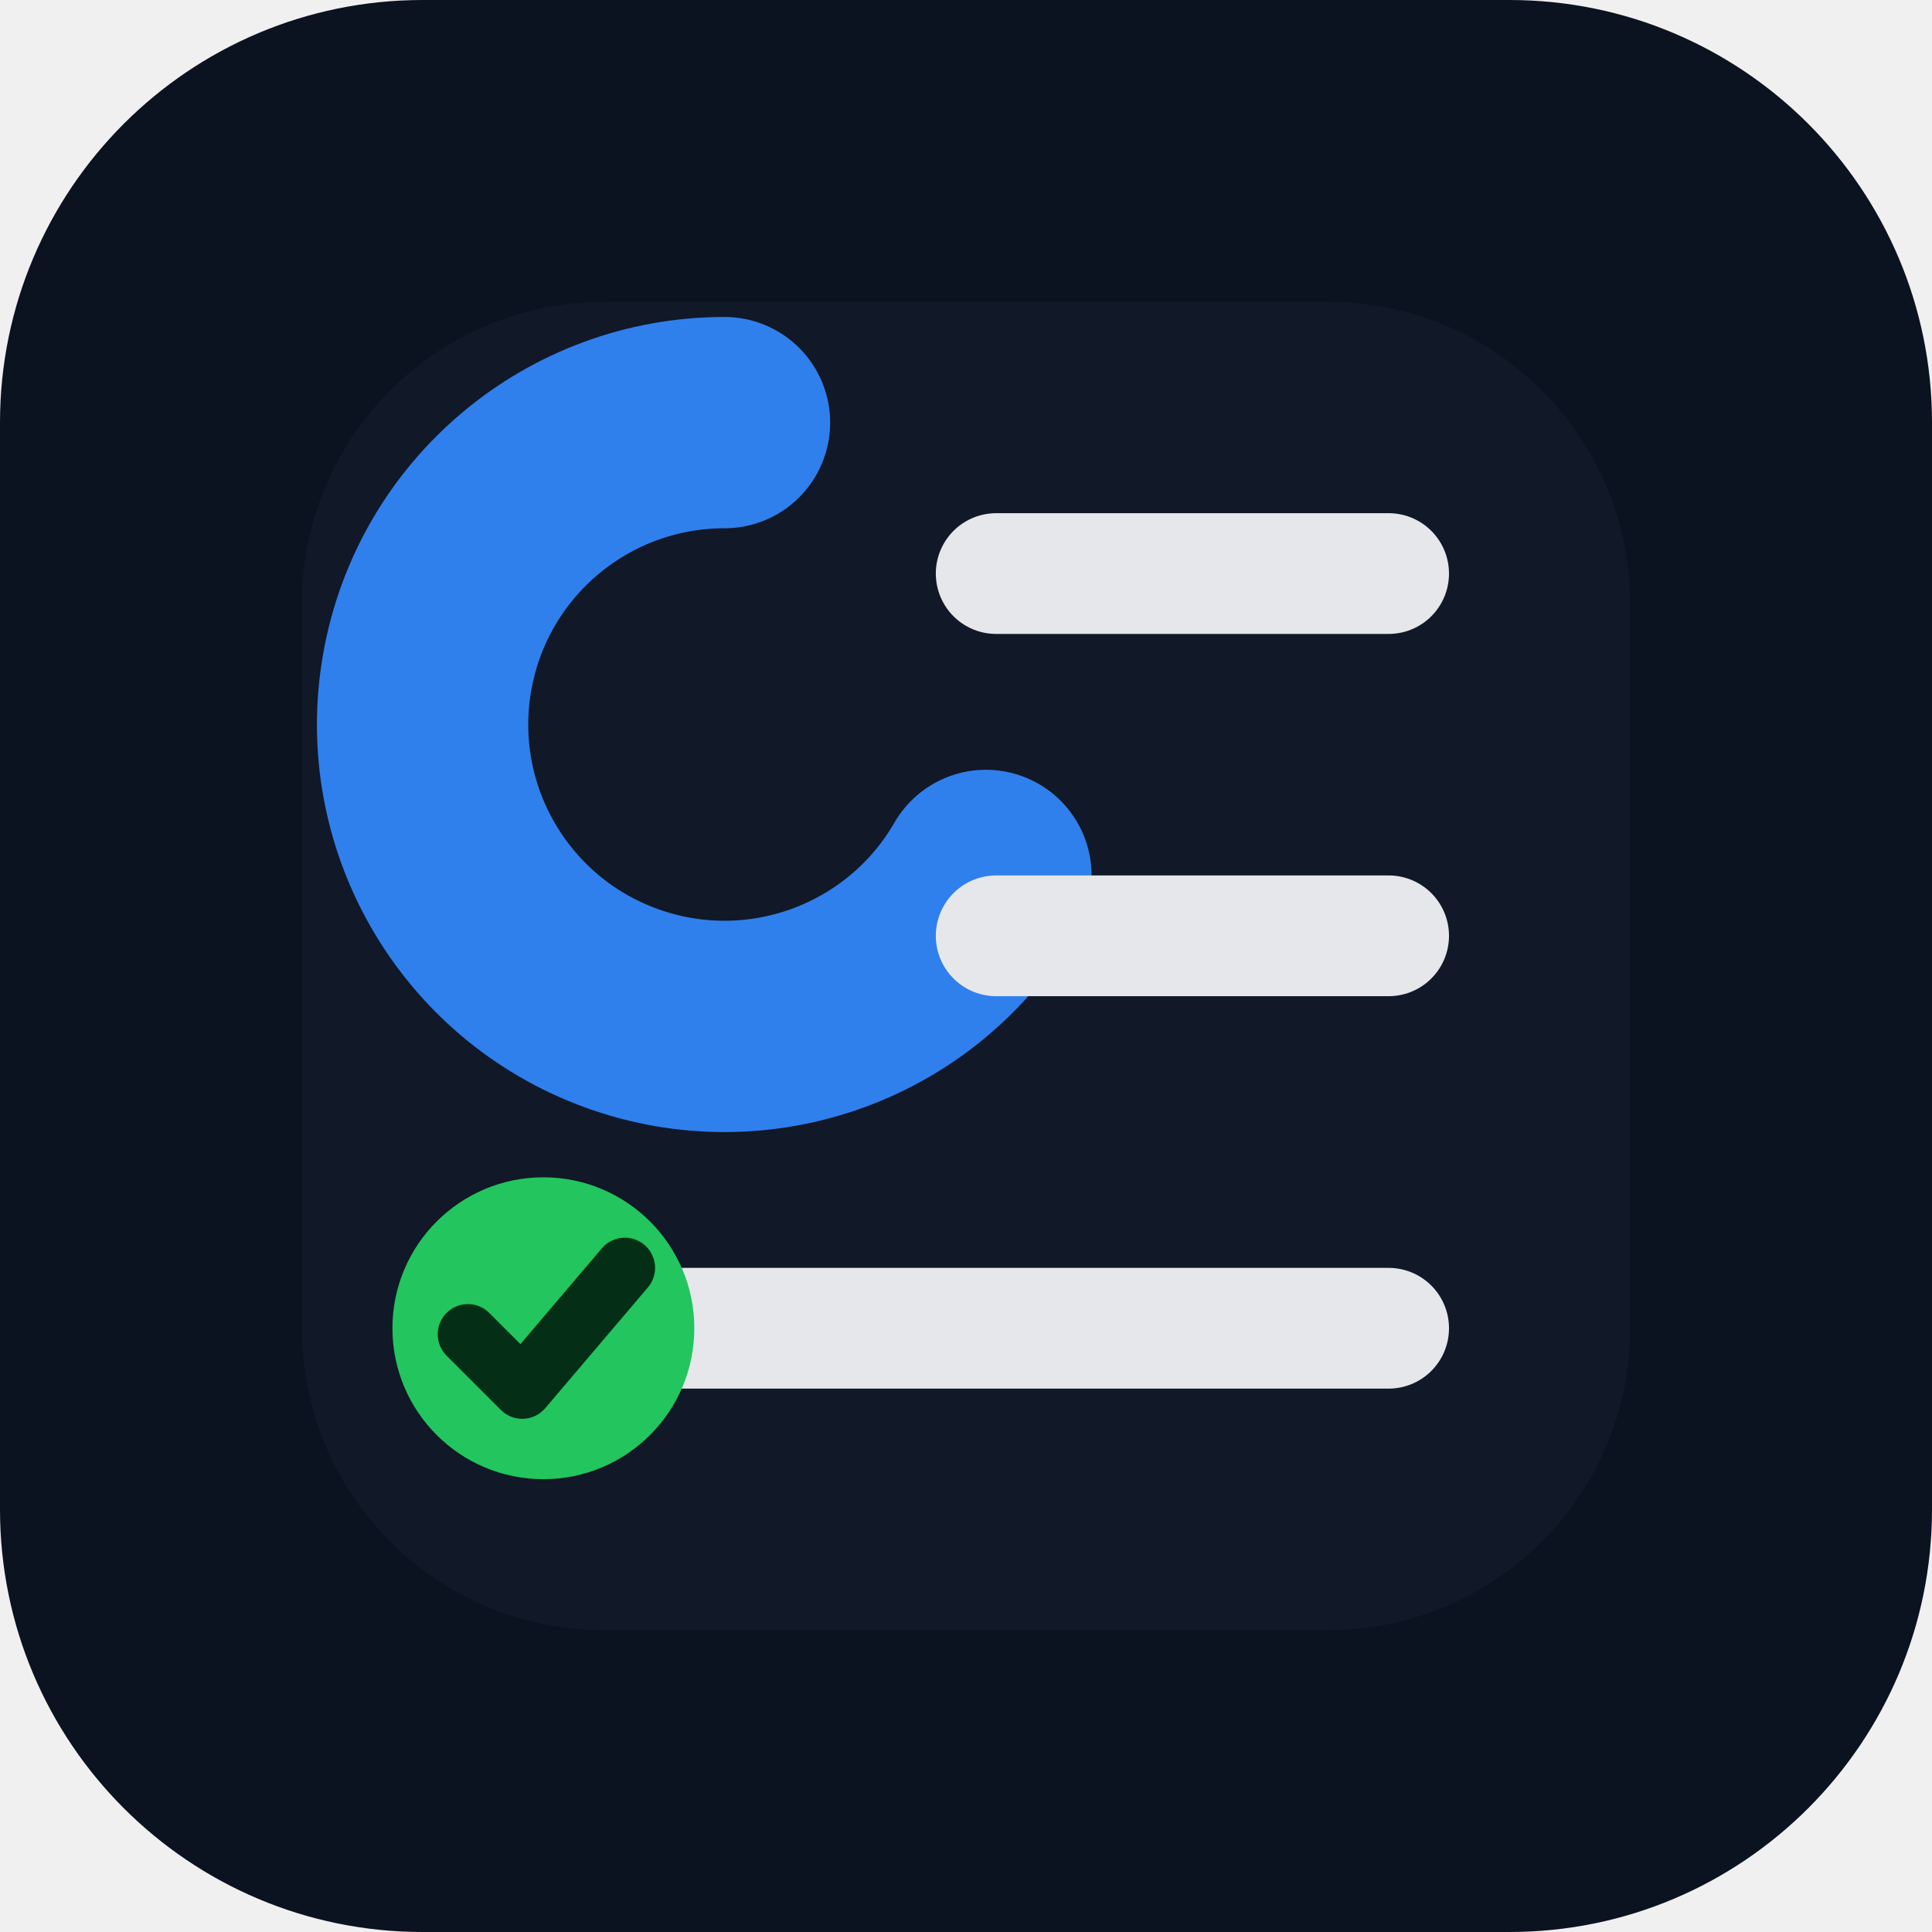
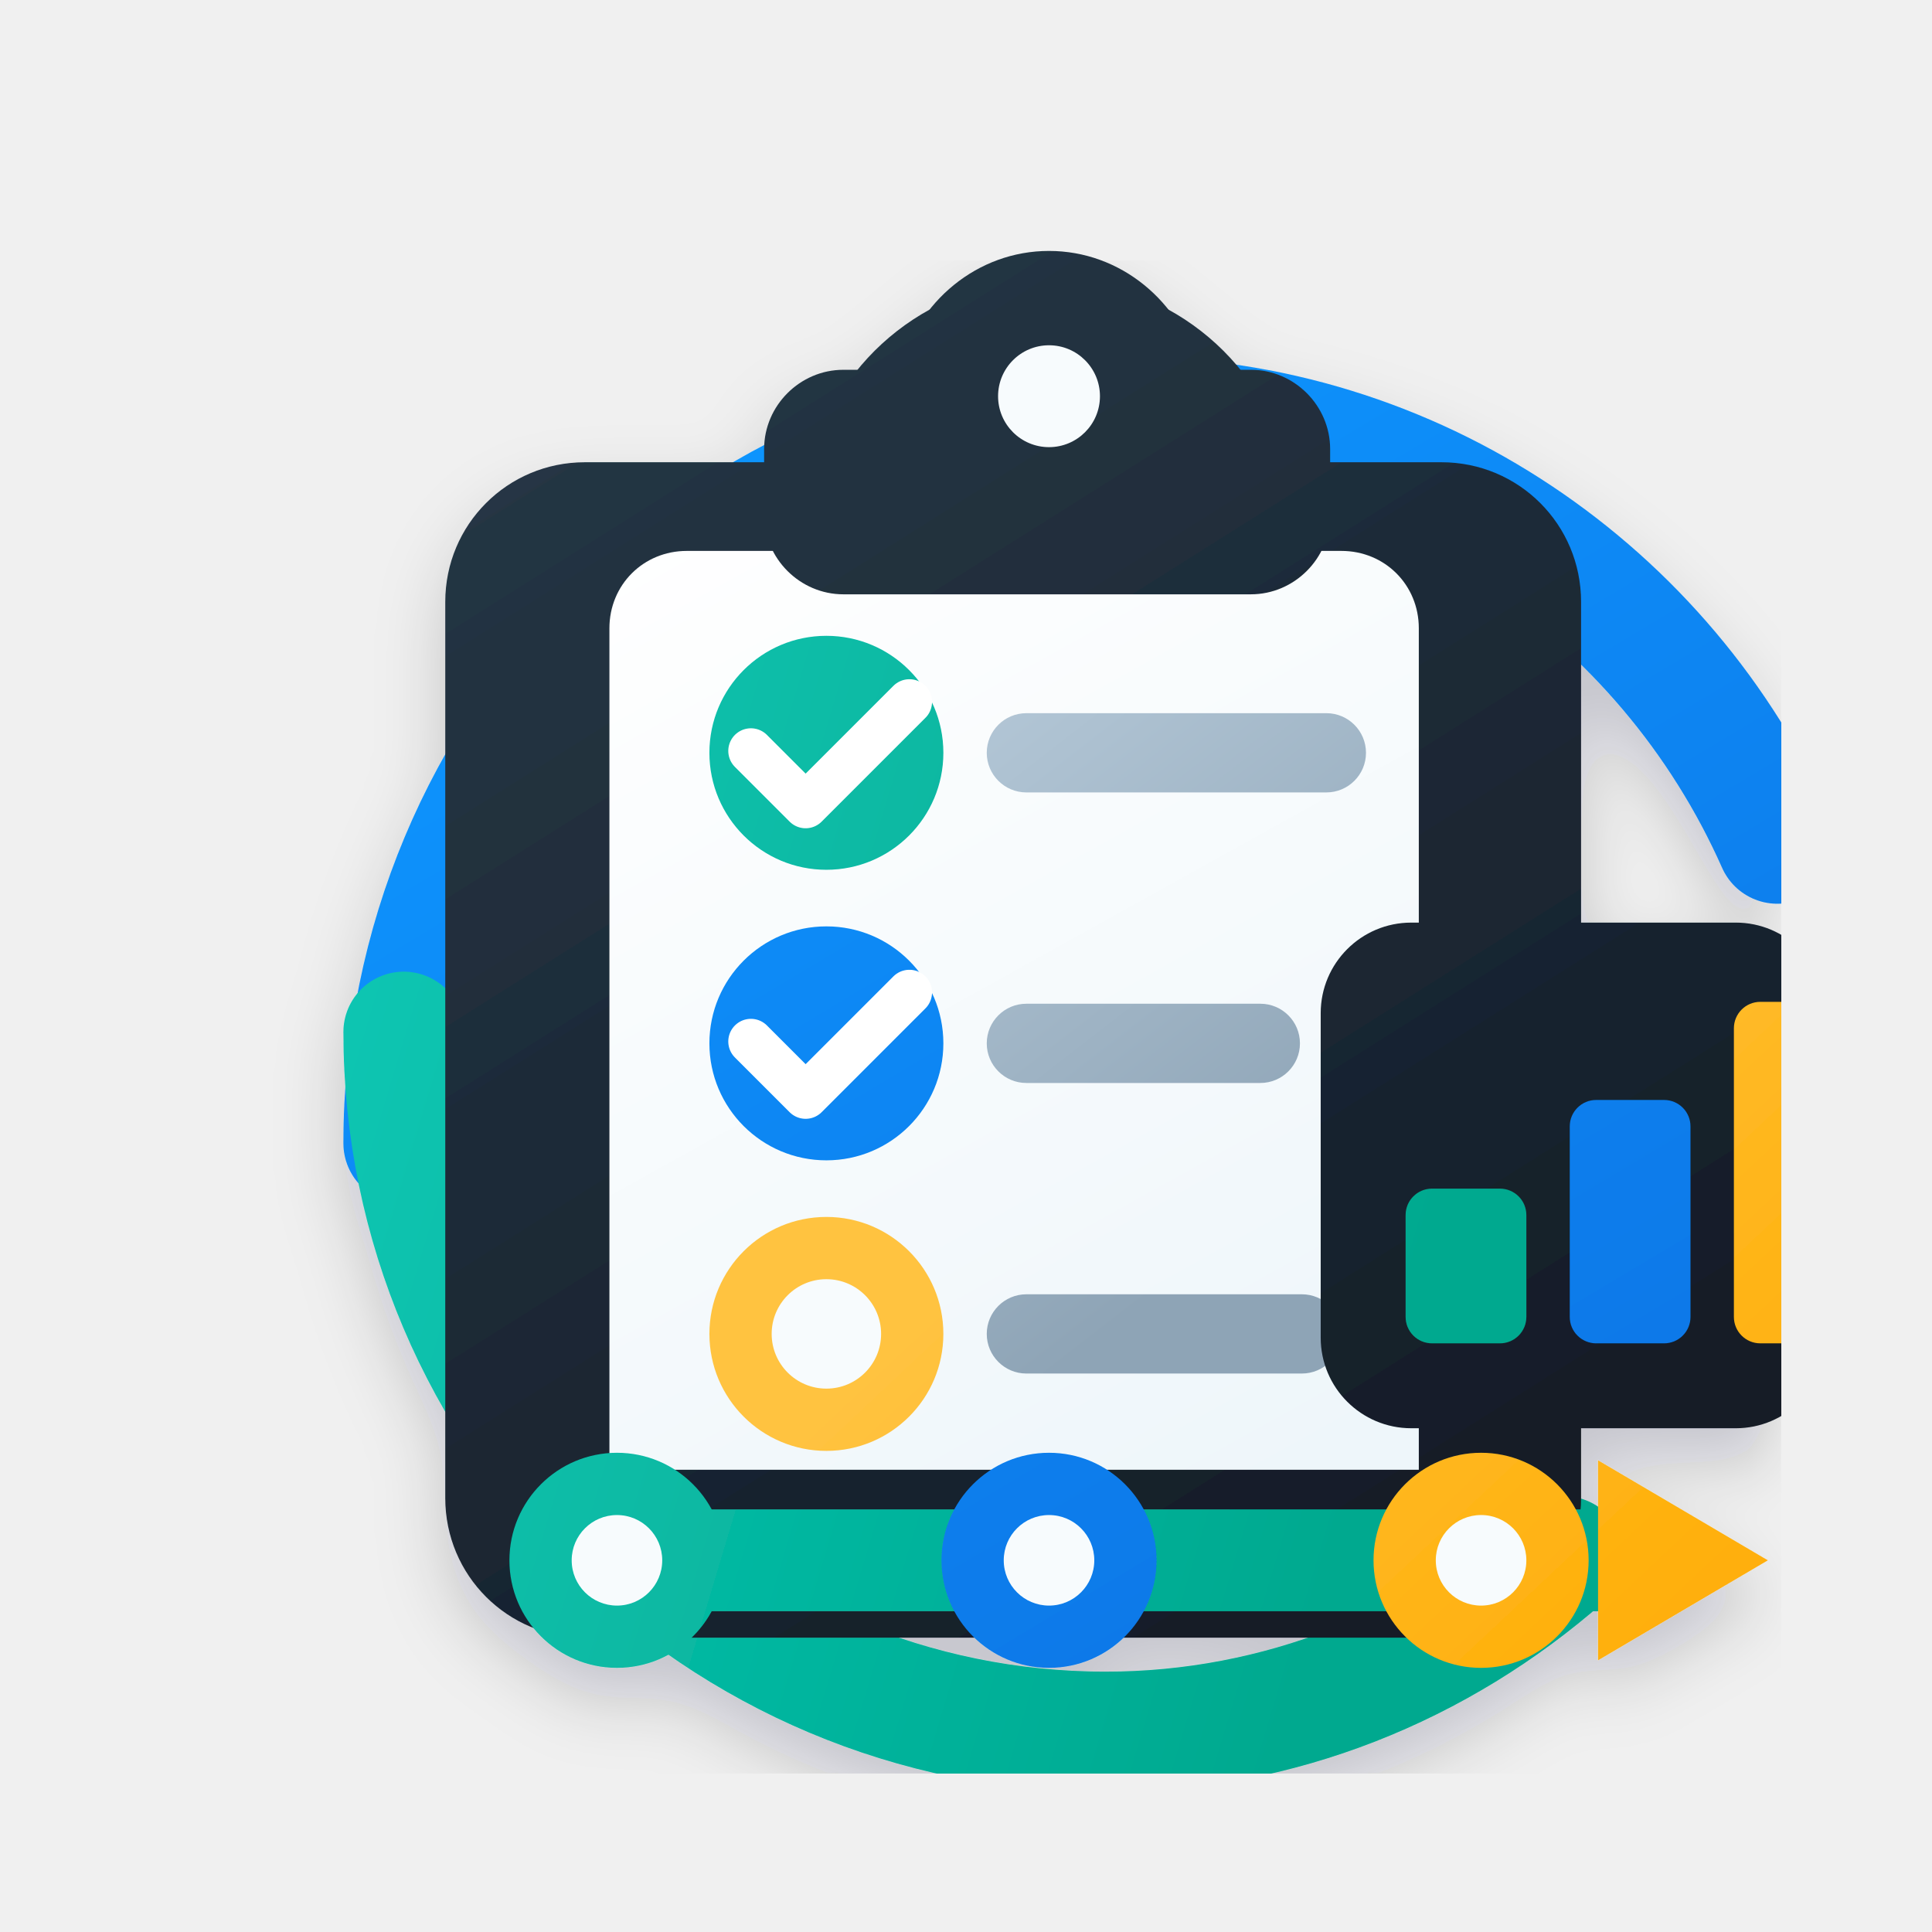
- <svg xmlns="http://www.w3.org/2000/svg" viewBox="0 0 64 64">
-   <rect width="64" height="64" rx="14" fill="#0b1220" />
-   <rect x="10" y="10" width="44" height="44" rx="10" fill="#111827" />
-   <path d="M24 14a10 10 0 1 0 8.66 15" fill="none" stroke="#2f80ed" stroke-linecap="round" stroke-width="7" />
-   <path d="M33 19h13M33 31h13M18 44h28" fill="none" stroke="#e5e7eb" stroke-linecap="round" stroke-width="4" />
-   <circle cx="18" cy="44" r="5" fill="#22c55e" />
-   <path d="m15.5 44.2 1.8 1.8 3.4-4" fill="none" stroke="#052e16" stroke-linecap="round" stroke-linejoin="round" stroke-width="2" />
+ <svg xmlns="http://www.w3.org/2000/svg" width="1024" height="1024" viewBox="0 0 1024 1024" fill="none" role="img" aria-labelledby="title desc">
+   <defs>
+     <linearGradient id="graphite" x1="320" y1="160" x2="780" y2="890" gradientUnits="userSpaceOnUse">
+       <stop offset="0" stop-color="#263746" />
+       <stop offset="1" stop-color="#121A24" />
+     </linearGradient>
+     <linearGradient id="paper" x1="360" y1="260" x2="660" y2="800" gradientUnits="userSpaceOnUse">
+       <stop offset="0" stop-color="#FFFFFF" />
+       <stop offset="1" stop-color="#EEF6FA" />
+     </linearGradient>
+     <linearGradient id="teal" x1="120" y1="610" x2="720" y2="790" gradientUnits="userSpaceOnUse">
+       <stop offset="0" stop-color="#09C7B4" />
+       <stop offset="1" stop-color="#04A98F" />
+     </linearGradient>
+     <linearGradient id="blue" x1="500" y1="120" x2="870" y2="740" gradientUnits="userSpaceOnUse">
+       <stop offset="0" stop-color="#0A96FF" />
+       <stop offset="1" stop-color="#0878E8" />
+     </linearGradient>
+     <linearGradient id="amber" x1="620" y1="570" x2="930" y2="900" gradientUnits="userSpaceOnUse">
+       <stop offset="0" stop-color="#FFC341" />
+       <stop offset="1" stop-color="#FFAC00" />
+     </linearGradient>
+     <linearGradient id="muted" x1="420" y1="340" x2="660" y2="650" gradientUnits="userSpaceOnUse">
+       <stop offset="0" stop-color="#BDD0DF" />
+       <stop offset="1" stop-color="#8EA4B6" />
+     </linearGradient>
+     <filter id="softShadow" x="88" y="120" width="856" height="820" filterUnits="userSpaceOnUse" color-interpolation-filters="sRGB">
+       <feDropShadow dx="0" dy="18" stdDeviation="18" flood-color="#0B1620" flood-opacity=".18" />
+     </filter>
+   </defs>
+   <g filter="url(#softShadow)">
+     <path d="M214 606C214 393 385 221 596 221C750 221 883 314 942 447" stroke="url(#blue)" stroke-width="64" stroke-linecap="round" />
+     <path d="M829 825C763 883 678 918 586 918C381 918 214 752 214 547" stroke="url(#teal)" stroke-width="64" stroke-linecap="round" />
+     <path d="M310 245H430C444 189 495 148 556 148C617 148 668 189 682 245H764C805 245 838 278 838 319V794C838 835 805 868 764 868H310C269 868 236 835 236 794V319C236 278 269 245 310 245Z" fill="url(#graphite)" />
+     <path d="M323 333C323 310 341 292 364 292H711C734 292 752 310 752 333V779H323V333Z" fill="url(#paper)" />
+     <path d="M405 238C405 215 424 196 447 196H477C486 160 518 133 556 133C594 133 626 160 635 196H663C686 196 705 215 705 238V273C705 296 686 315 663 315H447C424 315 405 296 405 273V238Z" fill="url(#graphite)" />
+     <circle cx="556" cy="210" r="27" fill="#F7FBFD" />
+     <circle cx="438" cy="399" r="62" fill="url(#teal)" />
+     <path d="M398 398L427 427L482 372" stroke="#FFFFFF" stroke-width="24" stroke-linecap="round" stroke-linejoin="round" />
+     <rect x="523" y="378" width="201" height="42" rx="21" fill="url(#muted)" />
+     <circle cx="438" cy="553" r="62" fill="url(#blue)" />
+     <path d="M398 552L427 581L482 526" stroke="#FFFFFF" stroke-width="24" stroke-linecap="round" stroke-linejoin="round" />
+     <rect x="523" y="532" width="166" height="42" rx="21" fill="url(#muted)" />
+     <circle cx="438" cy="707" r="62" fill="url(#amber)" />
+     <circle cx="438" cy="707" r="29" fill="#F7FBFD" />
+     <rect x="523" y="686" width="188" height="42" rx="21" fill="url(#muted)" />
+     <rect x="700" y="489" width="268" height="268" rx="48" fill="url(#graphite)" />
+     <rect x="745" y="630" width="64" height="82" rx="14" fill="url(#teal)" />
+     <rect x="832" y="583" width="64" height="129" rx="14" fill="url(#blue)" />
+     <rect x="919" y="531" width="64" height="181" rx="14" fill="url(#amber)" />
+     <path d="M298 827H860" stroke="url(#teal)" stroke-width="54" stroke-linecap="round" />
+     <circle cx="327" cy="827" r="57" fill="url(#teal)" />
+     <circle cx="327" cy="827" r="24" fill="#F7FBFD" />
+     <circle cx="556" cy="827" r="57" fill="url(#blue)" />
+     <circle cx="556" cy="827" r="24" fill="#F7FBFD" />
+     <circle cx="785" cy="827" r="57" fill="url(#amber)" />
+     <circle cx="785" cy="827" r="24" fill="#F7FBFD" />
+     <path d="M847 774L937 827L847 880V774Z" fill="url(#amber)" />
+   </g>
</svg>
